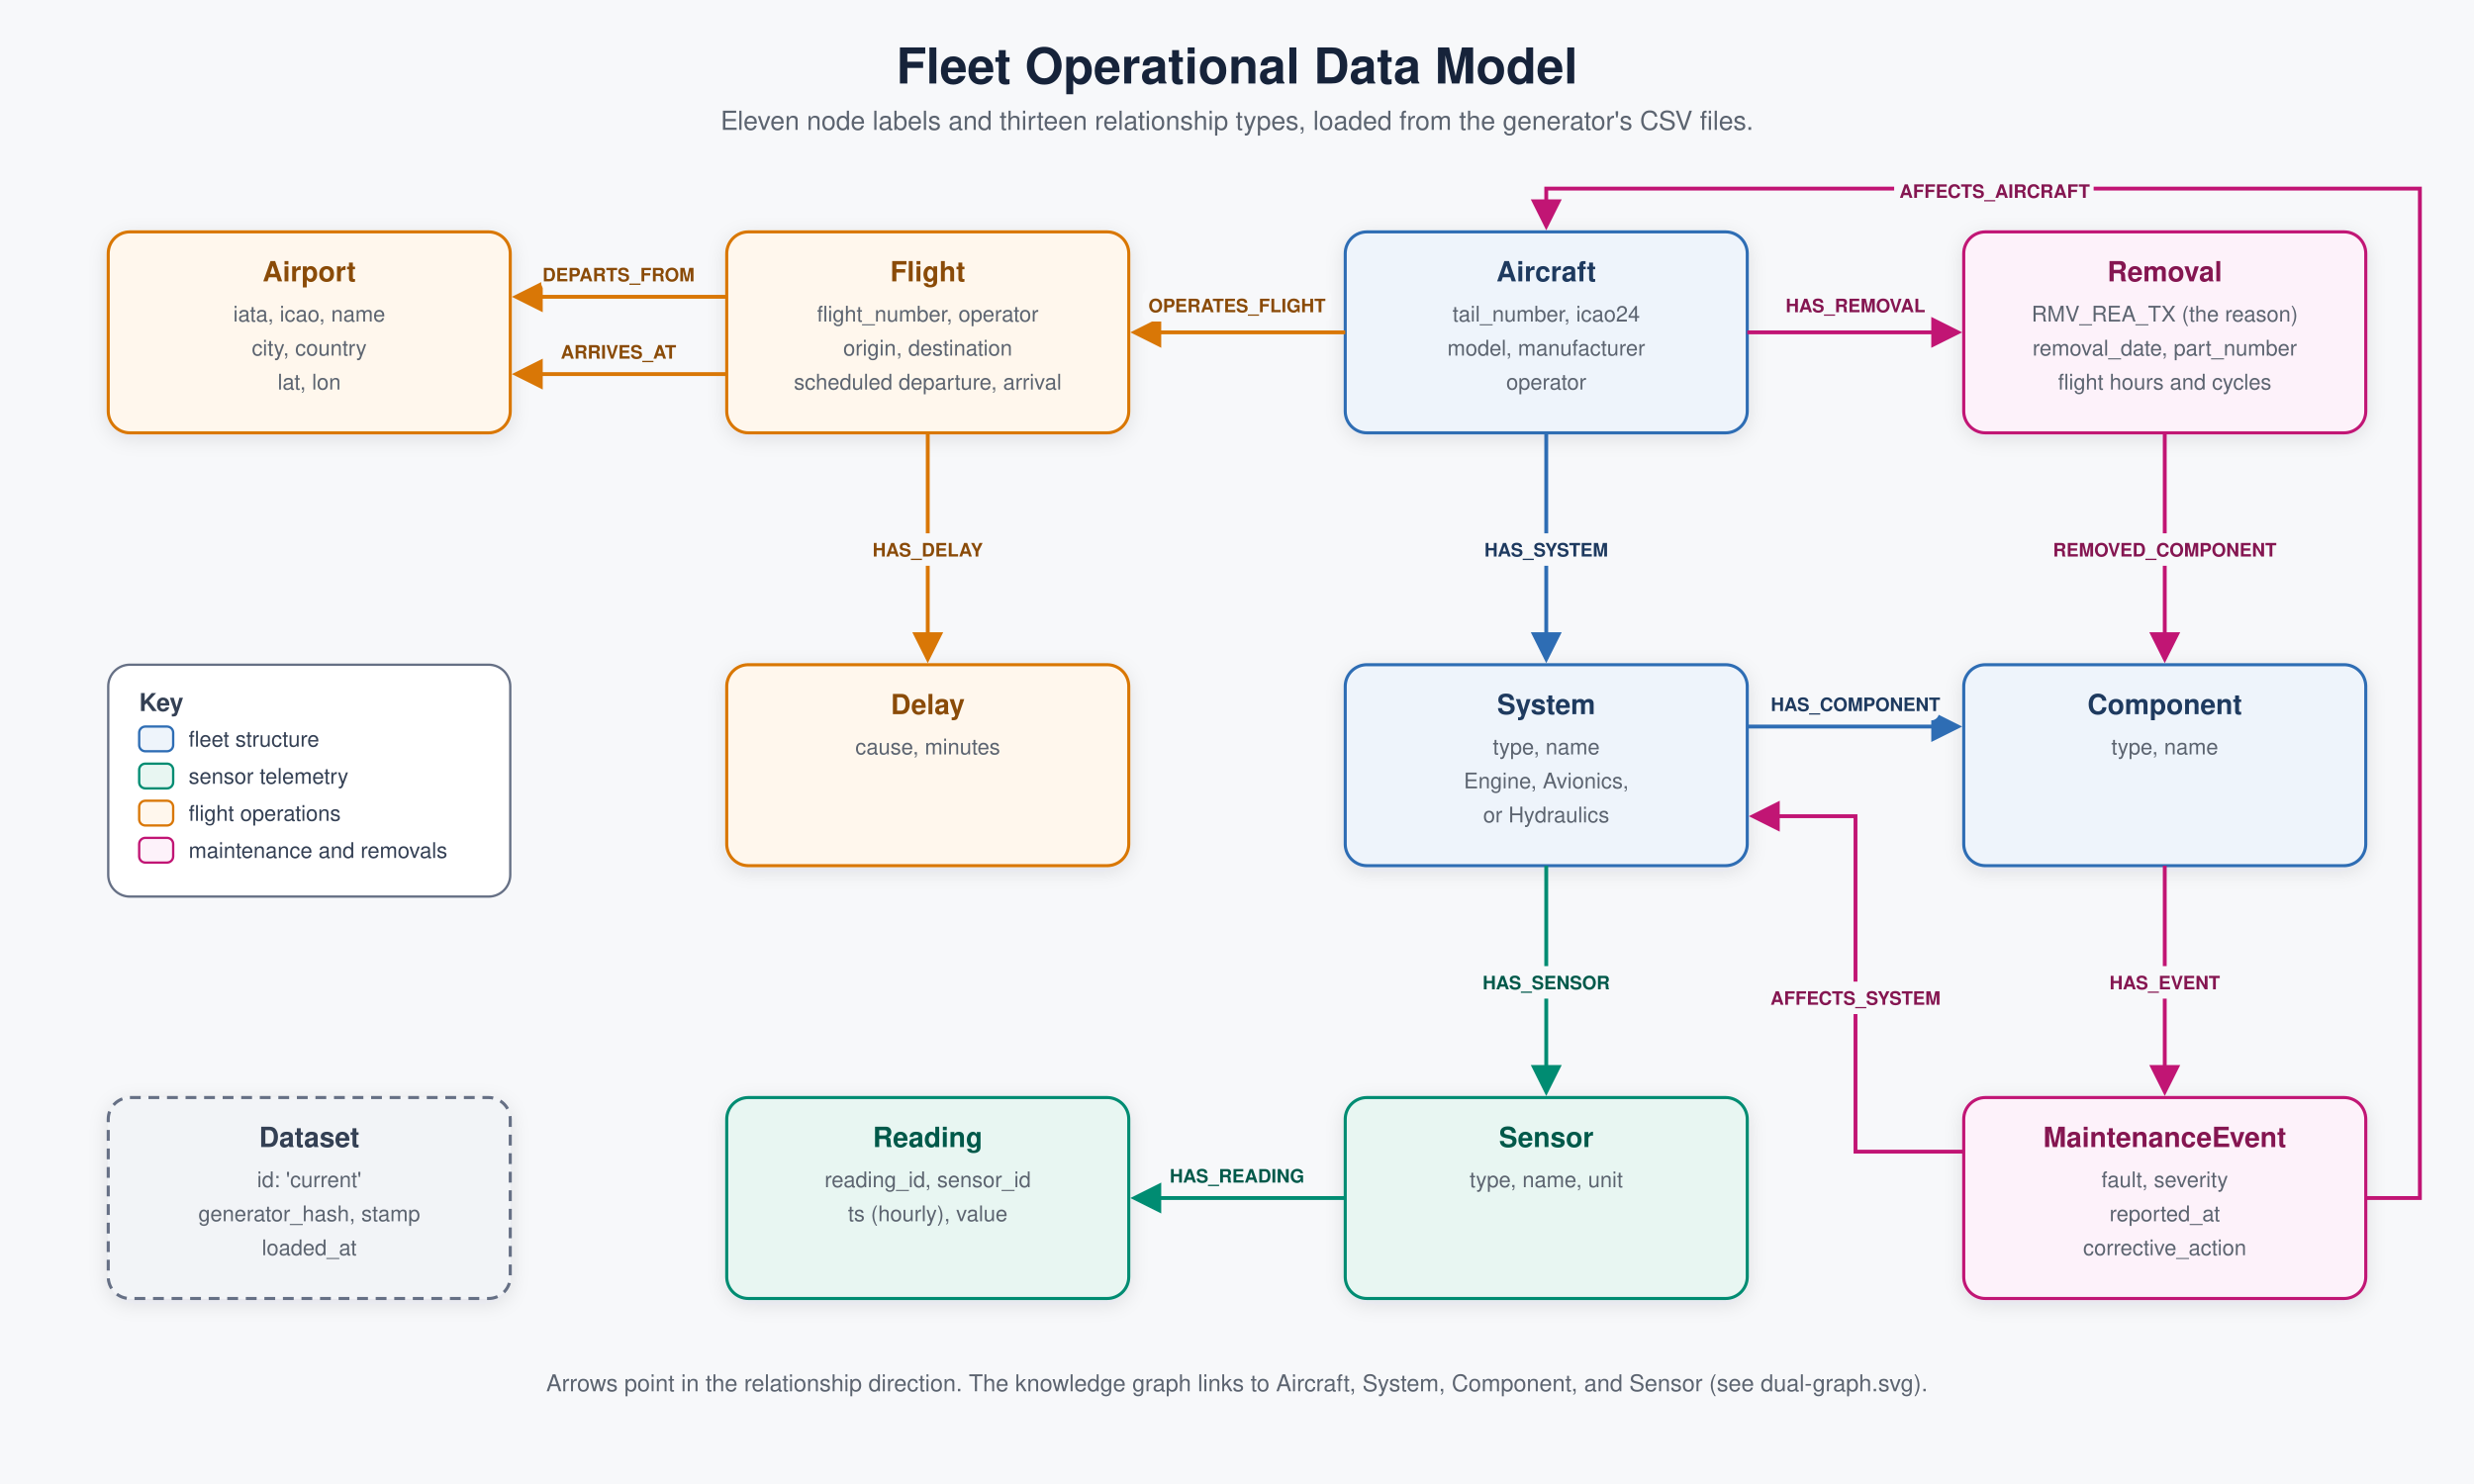
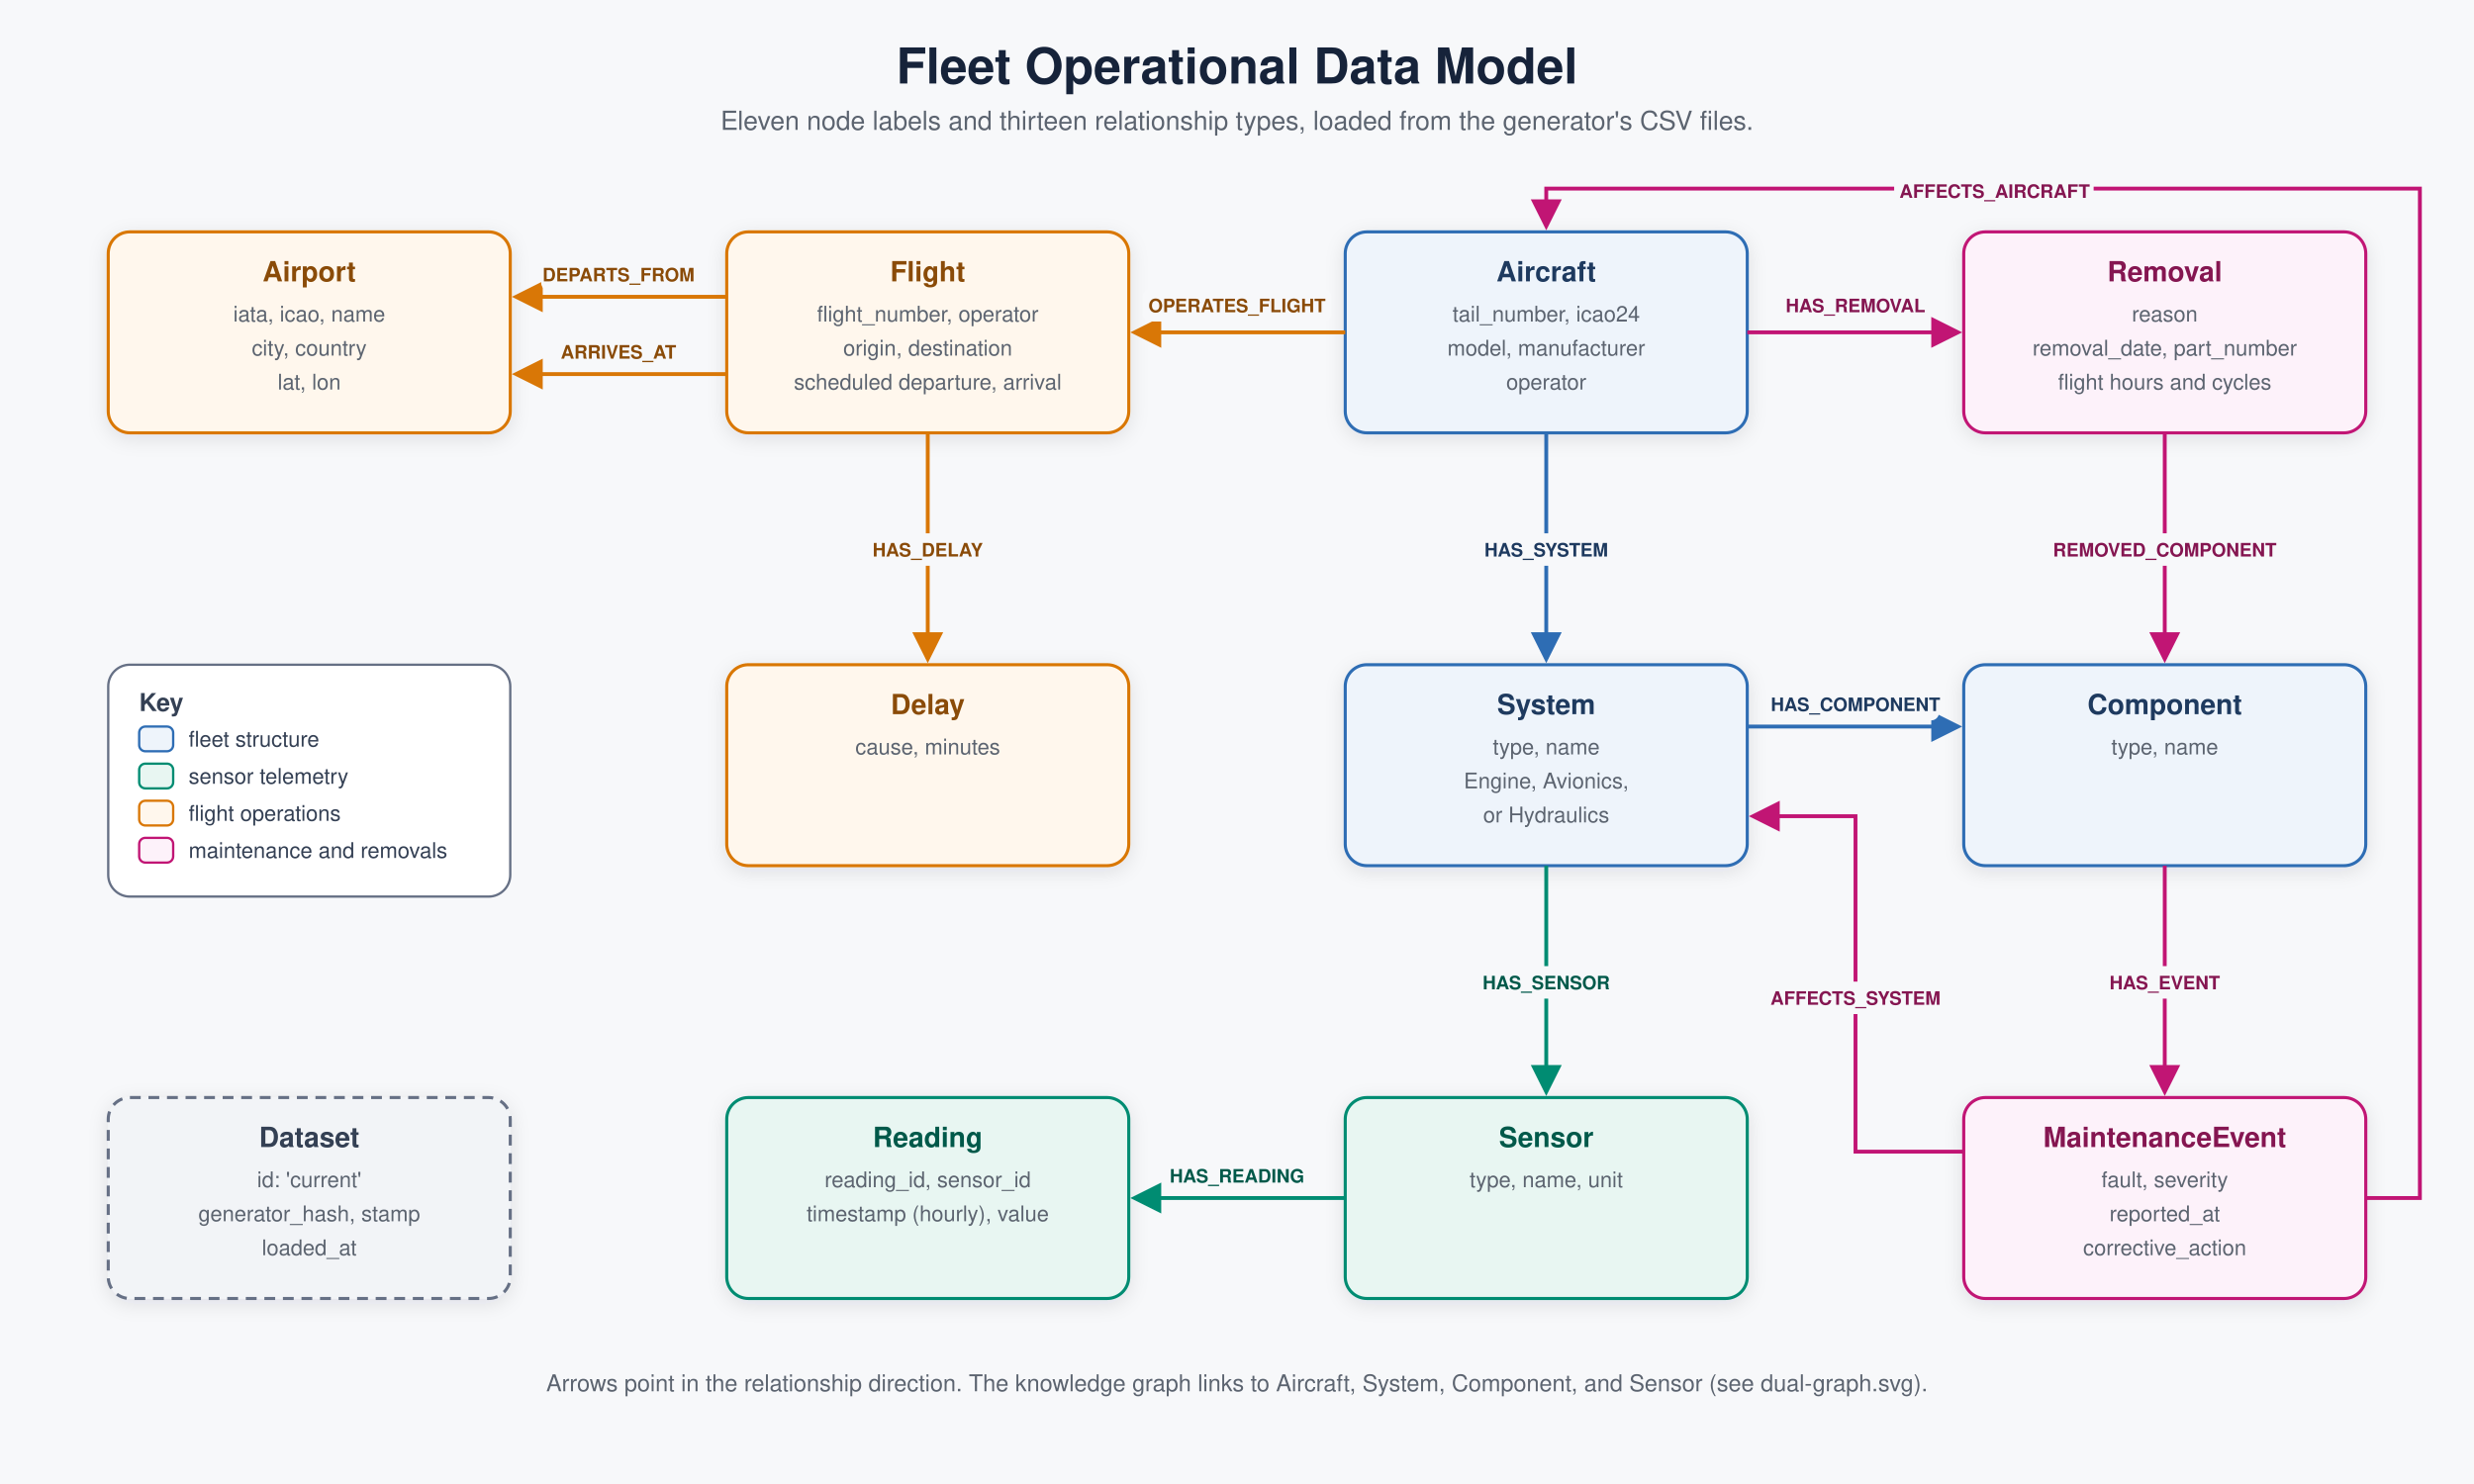
<svg xmlns="http://www.w3.org/2000/svg" width="1600" height="960" viewBox="0 0 1600 960" font-family="'Helvetica Neue', Helvetica, Arial, sans-serif">
  <defs>
    <filter id="shadow" x="-15%" y="-20%" width="130%" height="150%">
      <feDropShadow dx="0" dy="3" stdDeviation="6" flood-color="#101828" flood-opacity="0.10" />
    </filter>
    <marker id="a-blue" viewBox="0 0 10 10" refX="8.5" refY="5" markerWidth="8" markerHeight="8" orient="auto-start-reverse">
      <path d="M0,0 L10,5 L0,10 Z" fill="#2E6DB4" />
    </marker>
    <marker id="a-teal" viewBox="0 0 10 10" refX="8.5" refY="5" markerWidth="8" markerHeight="8" orient="auto-start-reverse">
      <path d="M0,0 L10,5 L0,10 Z" fill="#008C72" />
    </marker>
    <marker id="a-orange" viewBox="0 0 10 10" refX="8.5" refY="5" markerWidth="8" markerHeight="8" orient="auto-start-reverse">
      <path d="M0,0 L10,5 L0,10 Z" fill="#D97706" />
    </marker>
    <marker id="a-purple" viewBox="0 0 10 10" refX="8.5" refY="5" markerWidth="8" markerHeight="8" orient="auto-start-reverse">
      <path d="M0,0 L10,5 L0,10 Z" fill="#7A5AF8" />
    </marker>
    <marker id="a-pink" viewBox="0 0 10 10" refX="8.5" refY="5" markerWidth="8" markerHeight="8" orient="auto-start-reverse">
      <path d="M0,0 L10,5 L0,10 Z" fill="#C11574" />
    </marker>
    <marker id="a-slate" viewBox="0 0 10 10" refX="8.5" refY="5" markerWidth="8" markerHeight="8" orient="auto-start-reverse">
      <path d="M0,0 L10,5 L0,10 Z" fill="#667085" />
    </marker>
  </defs>
  <rect width="1600" height="960" fill="#F7F8FA" />
  <text x="800" y="54" text-anchor="middle" font-size="32" font-weight="700" fill="#16233A">Fleet Operational Data Model</text>
  <text x="800" y="84" text-anchor="middle" font-size="17" fill="#5C6470">Eleven node labels and thirteen relationship types, loaded from the generator's CSV files.</text>
  <rect x="70" y="150" width="260" height="130" rx="14" fill="#FFF7ED" stroke="#D97706" stroke-width="2" filter="url(#shadow)" />
  <text x="200.0" y="182" font-size="18" font-weight="700" fill="#8A4B08" text-anchor="middle">Airport</text>
  <text x="200.0" y="208" font-size="14" font-weight="400" fill="#5C6470" text-anchor="middle">iata, icao, name</text>
  <text x="200.0" y="230" font-size="14" font-weight="400" fill="#5C6470" text-anchor="middle">city, country</text>
  <text x="200.0" y="252" font-size="14" font-weight="400" fill="#5C6470" text-anchor="middle">lat, lon</text>
  <rect x="470" y="150" width="260" height="130" rx="14" fill="#FFF7ED" stroke="#D97706" stroke-width="2" filter="url(#shadow)" />
  <text x="600.0" y="182" font-size="18" font-weight="700" fill="#8A4B08" text-anchor="middle">Flight</text>
  <text x="600.0" y="208" font-size="14" font-weight="400" fill="#5C6470" text-anchor="middle">flight_number, operator</text>
  <text x="600.0" y="230" font-size="14" font-weight="400" fill="#5C6470" text-anchor="middle">origin, destination</text>
  <text x="600.0" y="252" font-size="14" font-weight="400" fill="#5C6470" text-anchor="middle">scheduled departure, arrival</text>
  <rect x="870" y="150" width="260" height="130" rx="14" fill="#EEF4FB" stroke="#2E6DB4" stroke-width="2" filter="url(#shadow)" />
  <text x="1000.0" y="182" font-size="18" font-weight="700" fill="#1E3A5F" text-anchor="middle">Aircraft</text>
  <text x="1000.0" y="208" font-size="14" font-weight="400" fill="#5C6470" text-anchor="middle">tail_number, icao24</text>
  <text x="1000.0" y="230" font-size="14" font-weight="400" fill="#5C6470" text-anchor="middle">model, manufacturer</text>
  <text x="1000.0" y="252" font-size="14" font-weight="400" fill="#5C6470" text-anchor="middle">operator</text>
  <rect x="1270" y="150" width="260" height="130" rx="14" fill="#FDF2FA" stroke="#C11574" stroke-width="2" filter="url(#shadow)" />
  <text x="1400.0" y="182" font-size="18" font-weight="700" fill="#851651" text-anchor="middle">Removal</text>
-   <text x="1400.0" y="208" font-size="14" font-weight="400" fill="#5C6470" text-anchor="middle">RMV_REA_TX (the reason)</text>
+   <text x="1400.0" y="208" font-size="14" font-weight="400" fill="#5C6470" text-anchor="middle">reason</text>
  <text x="1400.0" y="230" font-size="14" font-weight="400" fill="#5C6470" text-anchor="middle">removal_date, part_number</text>
  <text x="1400.0" y="252" font-size="14" font-weight="400" fill="#5C6470" text-anchor="middle">flight hours and cycles</text>
  <rect x="470" y="430" width="260" height="130" rx="14" fill="#FFF7ED" stroke="#D97706" stroke-width="2" filter="url(#shadow)" />
  <text x="600.0" y="462" font-size="18" font-weight="700" fill="#8A4B08" text-anchor="middle">Delay</text>
  <text x="600.0" y="488" font-size="14" font-weight="400" fill="#5C6470" text-anchor="middle">cause, minutes</text>
  <rect x="870" y="430" width="260" height="130" rx="14" fill="#EEF4FB" stroke="#2E6DB4" stroke-width="2" filter="url(#shadow)" />
  <text x="1000.0" y="462" font-size="18" font-weight="700" fill="#1E3A5F" text-anchor="middle">System</text>
  <text x="1000.0" y="488" font-size="14" font-weight="400" fill="#5C6470" text-anchor="middle">type, name</text>
  <text x="1000.0" y="510" font-size="14" font-weight="400" fill="#5C6470" text-anchor="middle">Engine, Avionics,</text>
  <text x="1000.0" y="532" font-size="14" font-weight="400" fill="#5C6470" text-anchor="middle">or Hydraulics</text>
  <rect x="1270" y="430" width="260" height="130" rx="14" fill="#EEF4FB" stroke="#2E6DB4" stroke-width="2" filter="url(#shadow)" />
  <text x="1400.0" y="462" font-size="18" font-weight="700" fill="#1E3A5F" text-anchor="middle">Component</text>
  <text x="1400.0" y="488" font-size="14" font-weight="400" fill="#5C6470" text-anchor="middle">type, name</text>
  <rect x="70" y="710" width="260" height="130" rx="14" fill="#F2F4F7" stroke="#667085" stroke-width="2" stroke-dasharray="7 5" filter="url(#shadow)" />
  <text x="200.0" y="742" font-size="18" font-weight="700" fill="#344054" text-anchor="middle">Dataset</text>
  <text x="200.0" y="768" font-size="14" font-weight="400" fill="#5C6470" text-anchor="middle">id: 'current'</text>
  <text x="200.0" y="790" font-size="14" font-weight="400" fill="#5C6470" text-anchor="middle">generator_hash, stamp</text>
  <text x="200.0" y="812" font-size="14" font-weight="400" fill="#5C6470" text-anchor="middle">loaded_at</text>
  <rect x="470" y="710" width="260" height="130" rx="14" fill="#E8F6F2" stroke="#008C72" stroke-width="2" filter="url(#shadow)" />
  <text x="600.0" y="742" font-size="18" font-weight="700" fill="#00594A" text-anchor="middle">Reading</text>
  <text x="600.0" y="768" font-size="14" font-weight="400" fill="#5C6470" text-anchor="middle">reading_id, sensor_id</text>
-   <text x="600.0" y="790" font-size="14" font-weight="400" fill="#5C6470" text-anchor="middle">ts (hourly), value</text>
+   <text x="600.0" y="790" font-size="14" font-weight="400" fill="#5C6470" text-anchor="middle">timestamp (hourly), value</text>
  <rect x="870" y="710" width="260" height="130" rx="14" fill="#E8F6F2" stroke="#008C72" stroke-width="2" filter="url(#shadow)" />
  <text x="1000.0" y="742" font-size="18" font-weight="700" fill="#00594A" text-anchor="middle">Sensor</text>
  <text x="1000.0" y="768" font-size="14" font-weight="400" fill="#5C6470" text-anchor="middle">type, name, unit</text>
  <rect x="1270" y="710" width="260" height="130" rx="14" fill="#FDF2FA" stroke="#C11574" stroke-width="2" filter="url(#shadow)" />
  <text x="1400.0" y="742" font-size="18" font-weight="700" fill="#851651" text-anchor="middle">MaintenanceEvent</text>
  <text x="1400.0" y="768" font-size="14" font-weight="400" fill="#5C6470" text-anchor="middle">fault, severity</text>
  <text x="1400.0" y="790" font-size="14" font-weight="400" fill="#5C6470" text-anchor="middle">reported_at</text>
  <text x="1400.0" y="812" font-size="14" font-weight="400" fill="#5C6470" text-anchor="middle">corrective_action</text>
  <path d="M870,215 H734" fill="none" stroke="#D97706" stroke-width="2.5" marker-end="url(#a-orange)" />
  <rect x="739" y="187" width="122" height="21" rx="5" fill="#F7F8FA" />
  <text x="800" y="202" font-size="12" font-weight="600" fill="#8A4B08" text-anchor="middle">OPERATES_FLIGHT</text>
  <path d="M470,192 H334" fill="none" stroke="#D97706" stroke-width="2.5" marker-end="url(#a-orange)" />
  <rect x="350" y="167" width="100" height="21" rx="5" fill="#F7F8FA" />
  <text x="400" y="182" font-size="12" font-weight="600" fill="#8A4B08" text-anchor="middle">DEPARTS_FROM</text>
  <path d="M470,242 H334" fill="none" stroke="#D97706" stroke-width="2.5" marker-end="url(#a-orange)" />
  <rect x="357" y="217" width="86" height="21" rx="5" fill="#F7F8FA" />
  <text x="400" y="232" font-size="12" font-weight="600" fill="#8A4B08" text-anchor="middle">ARRIVES_AT</text>
  <path d="M600,280 V426" fill="none" stroke="#D97706" stroke-width="2.5" marker-end="url(#a-orange)" />
  <rect x="561" y="345" width="79" height="21" rx="5" fill="#F7F8FA" />
  <text x="600" y="360" font-size="12" font-weight="600" fill="#8A4B08" text-anchor="middle">HAS_DELAY</text>
  <path d="M1000,280 V426" fill="none" stroke="#2E6DB4" stroke-width="2.5" marker-end="url(#a-blue)" />
  <rect x="957" y="345" width="86" height="21" rx="5" fill="#F7F8FA" />
  <text x="1000" y="360" font-size="12" font-weight="600" fill="#1E3A5F" text-anchor="middle">HAS_SYSTEM</text>
  <path d="M1130,470 H1266" fill="none" stroke="#2E6DB4" stroke-width="2.5" marker-end="url(#a-blue)" />
  <rect x="1146" y="445" width="108" height="21" rx="5" fill="#F7F8FA" />
  <text x="1200" y="460" font-size="12" font-weight="600" fill="#1E3A5F" text-anchor="middle">HAS_COMPONENT</text>
  <path d="M1000,560 V706" fill="none" stroke="#008C72" stroke-width="2.5" marker-end="url(#a-teal)" />
  <rect x="957" y="625" width="86" height="21" rx="5" fill="#F7F8FA" />
  <text x="1000" y="640" font-size="12" font-weight="600" fill="#00594A" text-anchor="middle">HAS_SENSOR</text>
  <path d="M870,775 H734" fill="none" stroke="#008C72" stroke-width="2.5" marker-end="url(#a-teal)" />
  <rect x="753" y="750" width="93" height="21" rx="5" fill="#F7F8FA" />
  <text x="800" y="765" font-size="12" font-weight="600" fill="#00594A" text-anchor="middle">HAS_READING</text>
  <path d="M1130,215 H1266" fill="none" stroke="#C11574" stroke-width="2.5" marker-end="url(#a-pink)" />
  <rect x="1153" y="187" width="93" height="21" rx="5" fill="#F7F8FA" />
  <text x="1200" y="202" font-size="12" font-weight="600" fill="#851651" text-anchor="middle">HAS_REMOVAL</text>
  <path d="M1400,280 V426" fill="none" stroke="#C11574" stroke-width="2.5" marker-end="url(#a-pink)" />
  <rect x="1332" y="345" width="136" height="21" rx="5" fill="#F7F8FA" />
  <text x="1400" y="360" font-size="12" font-weight="600" fill="#851651" text-anchor="middle">REMOVED_COMPONENT</text>
  <path d="M1400,560 V706" fill="none" stroke="#C11574" stroke-width="2.5" marker-end="url(#a-pink)" />
  <rect x="1361" y="625" width="79" height="21" rx="5" fill="#F7F8FA" />
  <text x="1400" y="640" font-size="12" font-weight="600" fill="#851651" text-anchor="middle">HAS_EVENT</text>
  <path d="M1270,745 H1200 V528 H1134" fill="none" stroke="#C11574" stroke-width="2.5" marker-end="url(#a-pink)" />
  <rect x="1143" y="635" width="115" height="21" rx="5" fill="#F7F8FA" />
  <text x="1200" y="650" font-size="12" font-weight="600" fill="#851651" text-anchor="middle">AFFECTS_SYSTEM</text>
  <path d="M1530,775 H1565 V122 H1000 V146" fill="none" stroke="#C11574" stroke-width="2.5" marker-end="url(#a-pink)" />
  <rect x="1225" y="113" width="129" height="21" rx="5" fill="#F7F8FA" />
  <text x="1290" y="128" font-size="12" font-weight="600" fill="#851651" text-anchor="middle">AFFECTS_AIRCRAFT</text>
  <rect x="70" y="430" width="260" height="150" rx="14" fill="#FFFFFF" stroke="#667085" stroke-width="1.5" />
  <text x="90" y="460" font-size="16" font-weight="700" fill="#344054" text-anchor="start">Key</text>
  <rect x="90" y="470" width="22" height="16" rx="4" fill="#EEF4FB" stroke="#2E6DB4" stroke-width="1.5" />
  <text x="122" y="483" font-size="14" font-weight="400" fill="#344054" text-anchor="start">fleet structure</text>
  <rect x="90" y="494" width="22" height="16" rx="4" fill="#E8F6F2" stroke="#008C72" stroke-width="1.5" />
  <text x="122" y="507" font-size="14" font-weight="400" fill="#344054" text-anchor="start">sensor telemetry</text>
  <rect x="90" y="518" width="22" height="16" rx="4" fill="#FFF7ED" stroke="#D97706" stroke-width="1.5" />
  <text x="122" y="531" font-size="14" font-weight="400" fill="#344054" text-anchor="start">flight operations</text>
  <rect x="90" y="542" width="22" height="16" rx="4" fill="#FDF2FA" stroke="#C11574" stroke-width="1.5" />
  <text x="122" y="555" font-size="14" font-weight="400" fill="#344054" text-anchor="start">maintenance and removals</text>
  <text x="800" y="900" font-size="15" font-weight="400" fill="#5C6470" text-anchor="middle">Arrows point in the relationship direction. The knowledge graph links to Aircraft, System, Component, and Sensor (see dual-graph.svg).</text>
</svg>
